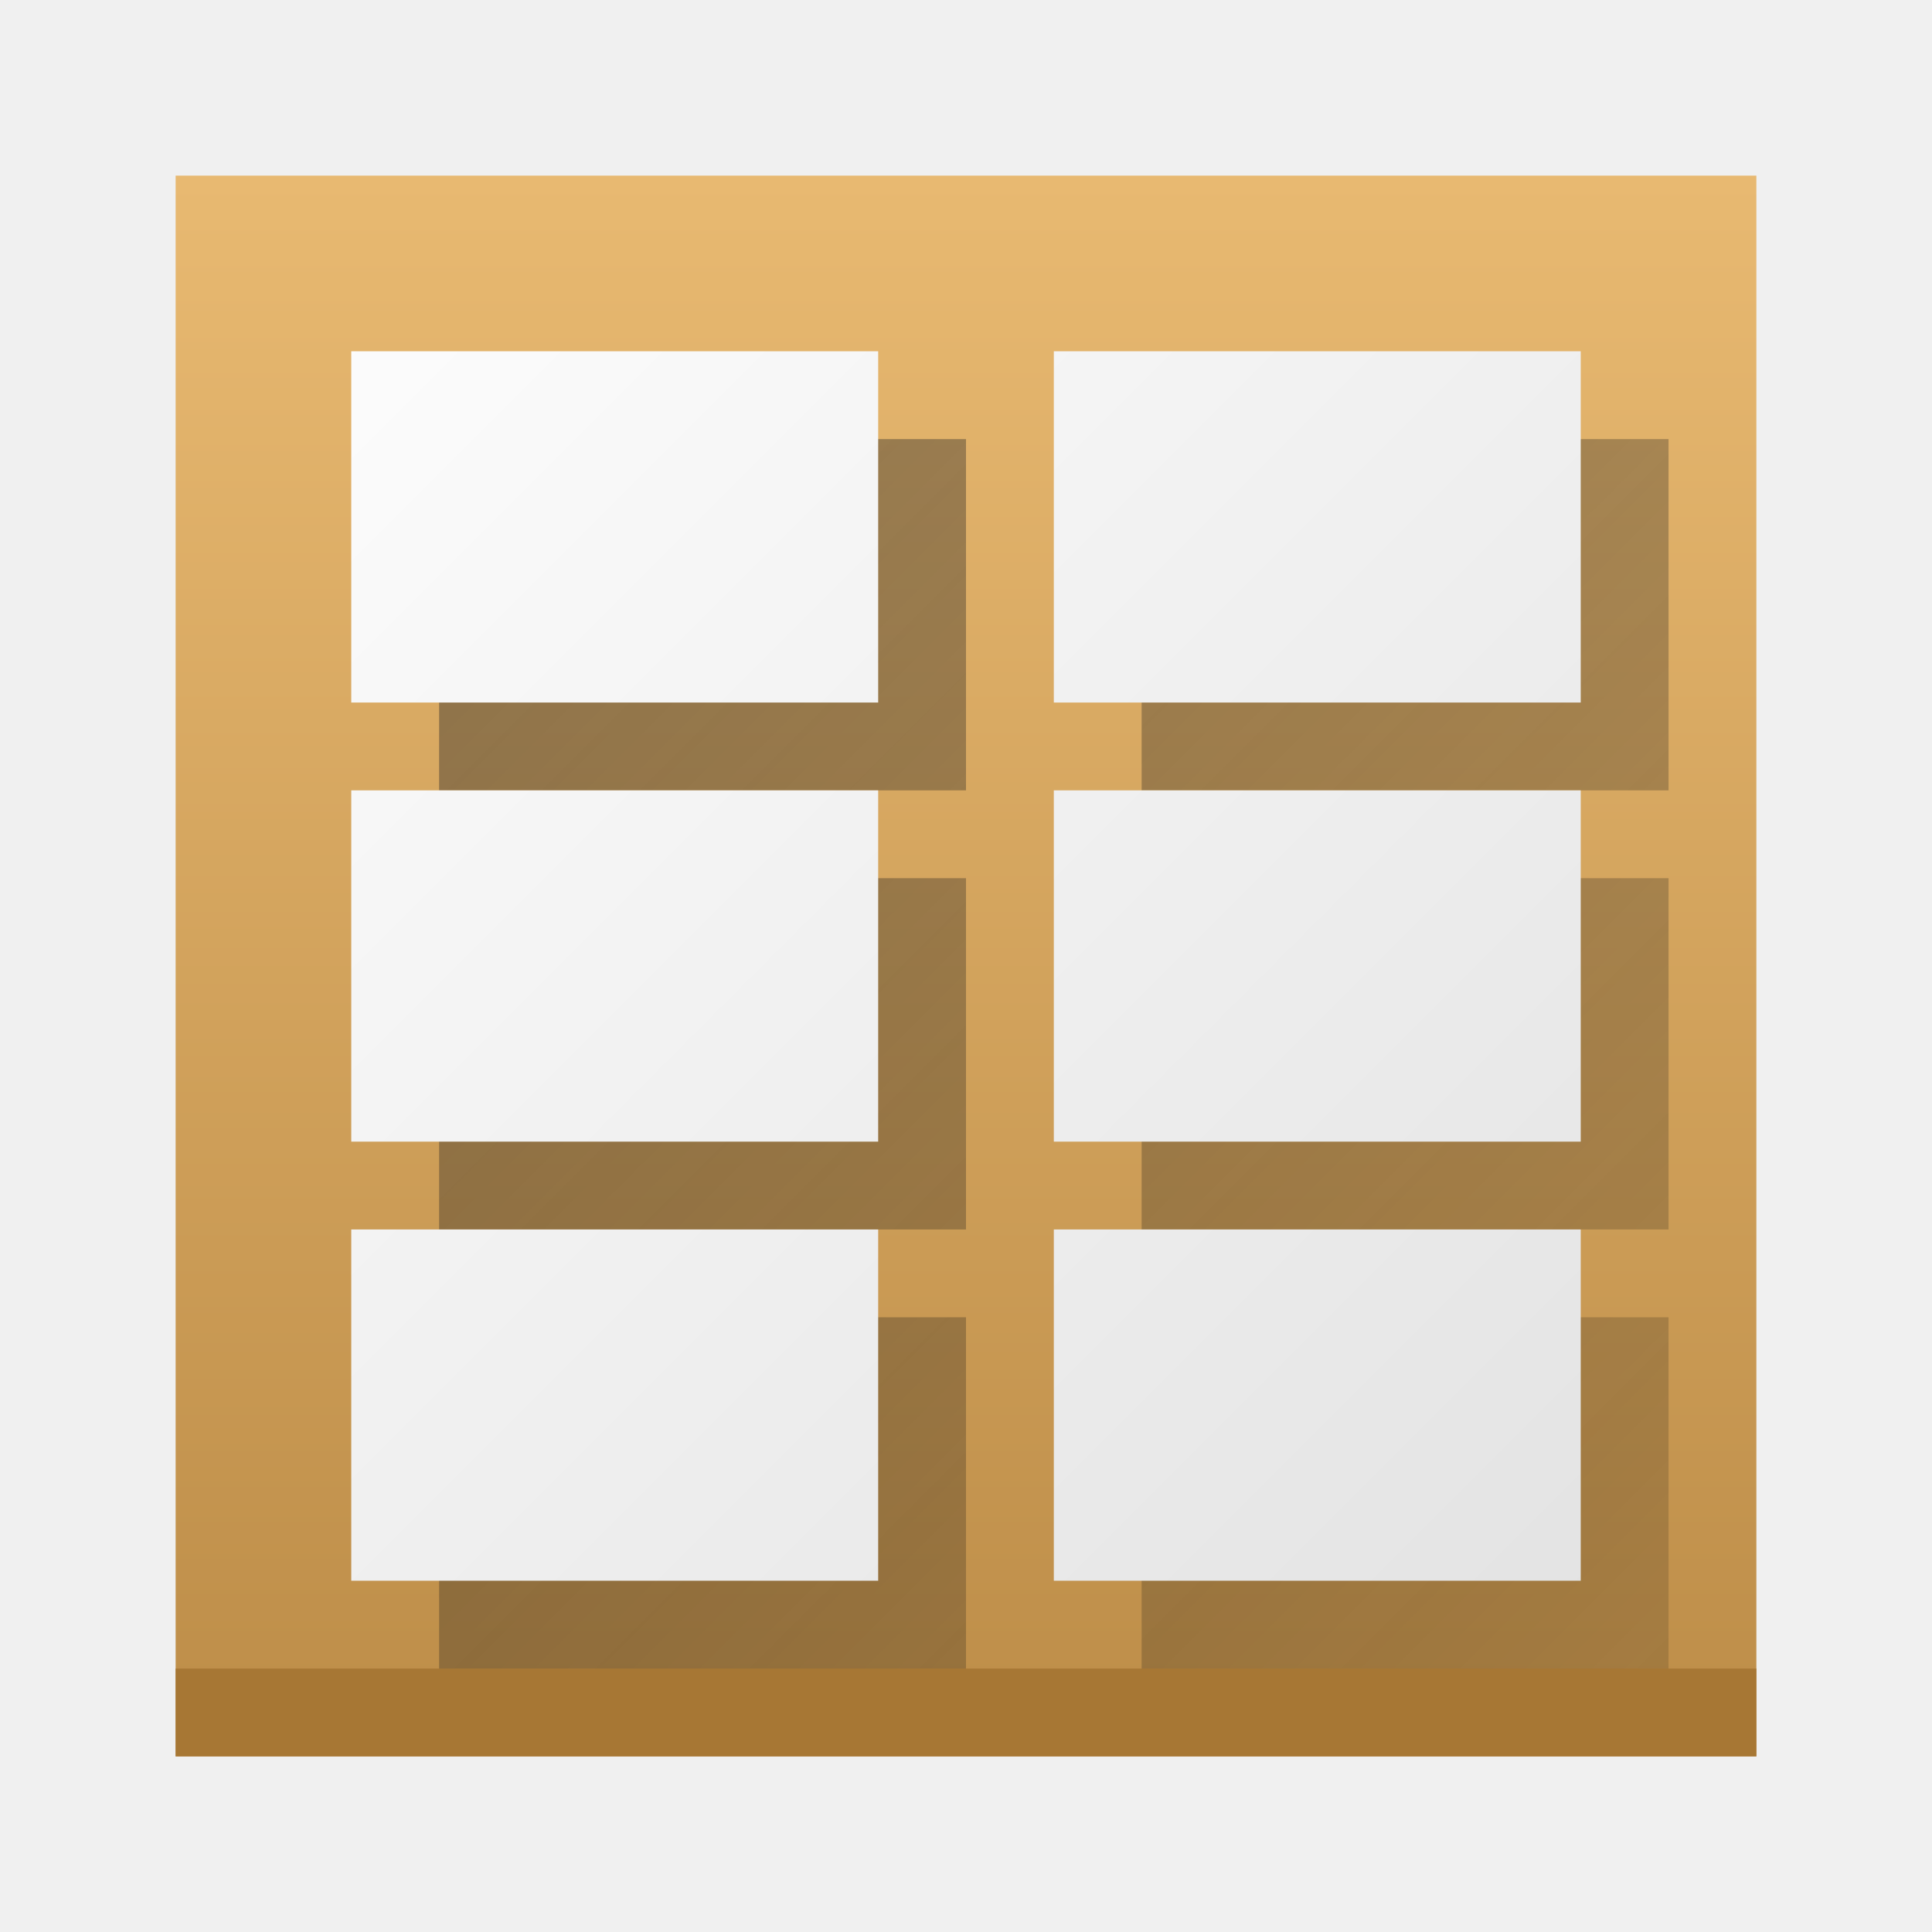
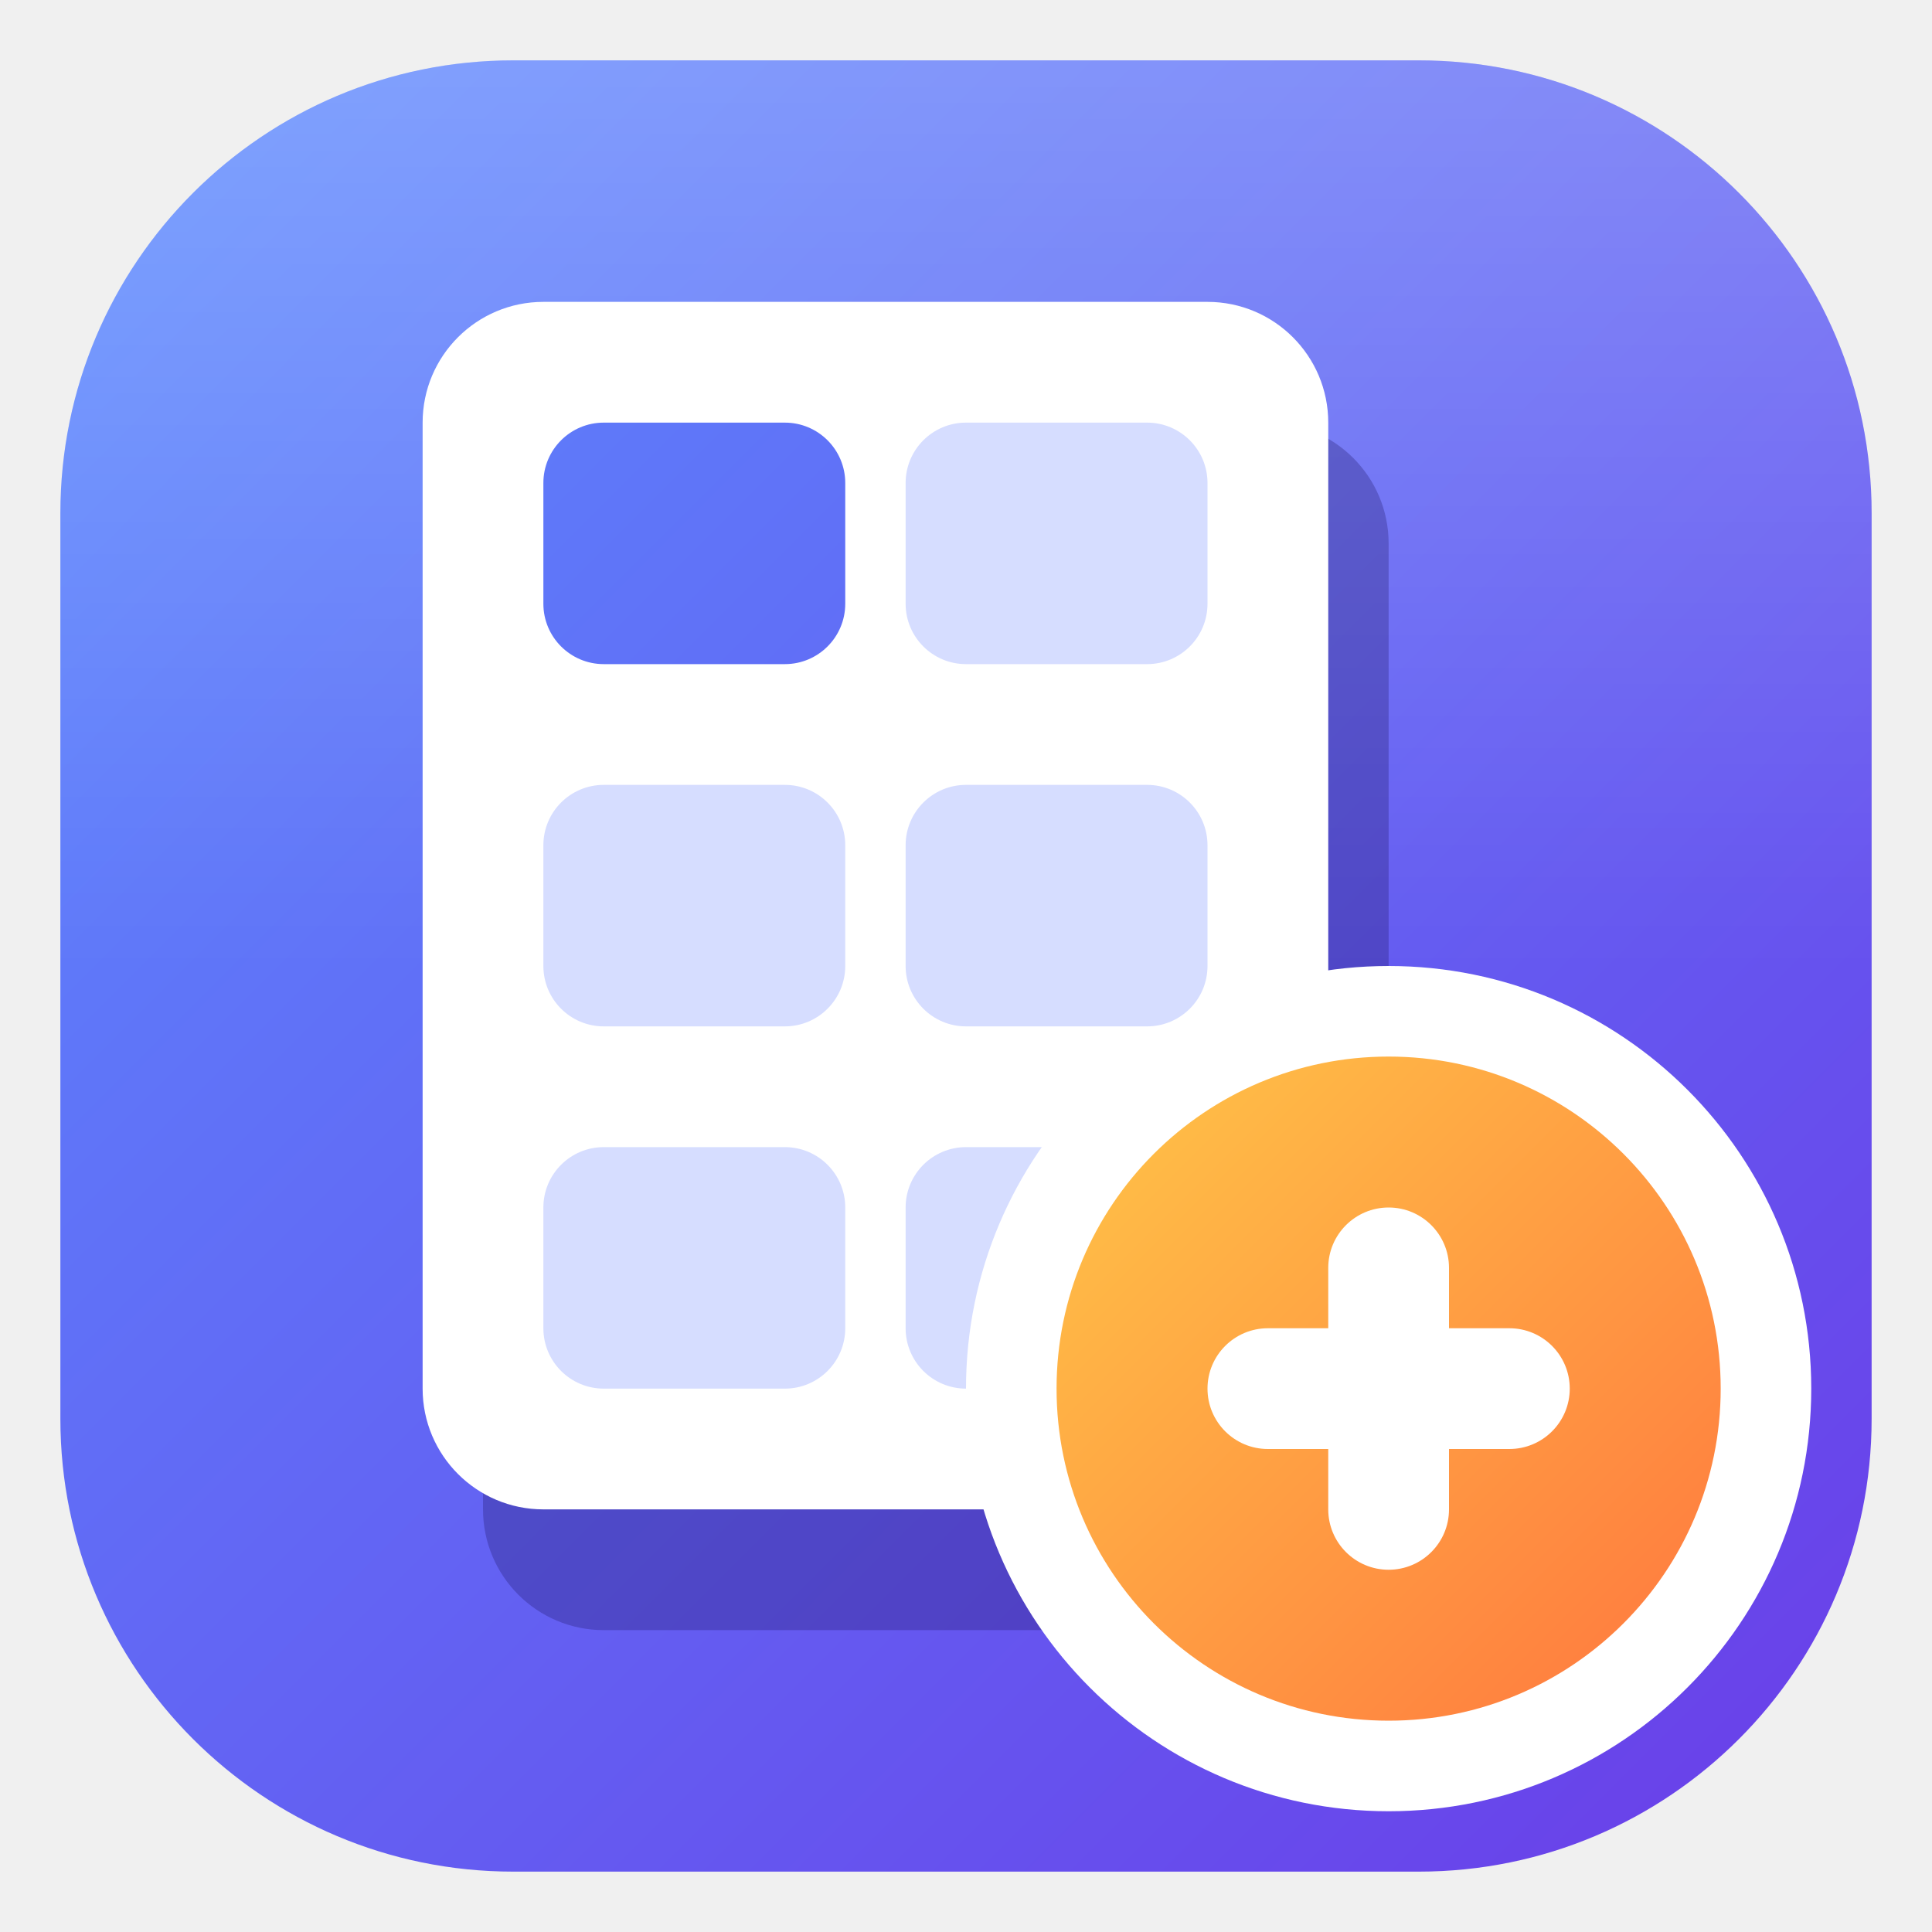
- <svg xmlns="http://www.w3.org/2000/svg" width="22" height="22">
+ <svg xmlns="http://www.w3.org/2000/svg" width="22" height="22" viewBox="0 0 32 32">
  <defs>
-     <linearGradient id="a" x1="0" x2="0" y1="18" y2="0" gradientUnits="userSpaceOnUse">
-       <stop stop-color="#bd8d48" />
-       <stop offset="1" stop-color="#e8b971" />
+     <linearGradient id="bg" x1="1" y1="1" x2="31" y2="31" gradientUnits="userSpaceOnUse">
+       <stop offset="0" stop-color="#5b8cff" />
+       <stop offset="1" stop-color="#6a3de8" />
    </linearGradient>
-     <linearGradient id="b" x1="0" x2="18" y1="0" y2="18" gradientUnits="userSpaceOnUse">
-       <stop stop-color="#333333" stop-opacity="0.5" />
-       <stop offset="1" stop-opacity="0.125" />
+     <linearGradient id="gloss" x1="0" y1="1" x2="0" y2="16" gradientUnits="userSpaceOnUse">
+       <stop offset="0" stop-color="#ffffff" stop-opacity="0.22" />
+       <stop offset="1" stop-color="#ffffff" stop-opacity="0" />
    </linearGradient>
-     <linearGradient id="c" x1="0" x2="18" y1="0" y2="18" gradientUnits="userSpaceOnUse">
-       <stop stop-color="#ffffff" />
-       <stop offset="1" stop-color="#e0e0e0" />
+     <linearGradient id="accent" x1="1" y1="1" x2="31" y2="31" gradientUnits="userSpaceOnUse">
+       <stop offset="0" stop-color="#5b8cff" />
+       <stop offset="1" stop-color="#6a3de8" />
+     </linearGradient>
+     <linearGradient id="badge" x1="18" y1="18" x2="30" y2="30" gradientUnits="userSpaceOnUse">
+       <stop offset="0" stop-color="#ffc247" />
+       <stop offset="1" stop-color="#ff6b3d" />
    </linearGradient>
  </defs>
-   <g transform="translate(2 2)">
-     <rect fill="url(#a)" x="0" y="0" width="18" height="18" />
-     <rect fill="#a77734" x="0" y="17" width="18" height="1" />
-     <rect fill="url(#b)" x="3" y="3" width="6" height="4" />
-     <rect fill="url(#b)" x="11" y="3" width="6" height="4" />
-     <rect fill="url(#b)" x="3" y="8" width="6" height="4" />
-     <rect fill="url(#b)" x="11" y="8" width="6" height="4" />
-     <rect fill="url(#b)" x="3" y="13" width="6" height="4" />
-     <rect fill="url(#b)" x="11" y="13" width="6" height="4" />
-     <rect fill="url(#c)" x="2" y="2" width="6" height="4" />
-     <rect fill="url(#c)" x="10" y="2" width="6" height="4" />
-     <rect fill="url(#c)" x="2" y="7" width="6" height="4" />
-     <rect fill="url(#c)" x="10" y="7" width="6" height="4" />
-     <rect fill="url(#c)" x="2" y="12" width="6" height="4" />
-     <rect fill="url(#c)" x="10" y="12" width="6" height="4" />
-   </g>
+   <rect x="1" y="1" width="30" height="30" rx="7.5" fill="url(#bg)" />
+   <rect x="1" y="1" width="30" height="30" rx="7.5" fill="url(#gloss)" />
+   <rect x="8" y="7" width="15" height="20" rx="2" fill="#1c0f5c" fill-opacity="0.28" />
+   <rect x="7" y="5" width="15" height="20" rx="2" fill="#ffffff" />
+   <rect x="9" y="7" width="5" height="4" rx="1" fill="url(#accent)" />
+   <rect x="15" y="7" width="5" height="4" rx="1" fill="#d6ddff" />
+   <rect x="9" y="13" width="5" height="4" rx="1" fill="#d6ddff" />
+   <rect x="15" y="13" width="5" height="4" rx="1" fill="#d6ddff" />
+   <rect x="9" y="19" width="5" height="4" rx="1" fill="#d6ddff" />
+   <rect x="15" y="19" width="5" height="4" rx="1" fill="#d6ddff" />
+   <circle cx="23" cy="23" r="7" fill="#ffffff" />
+   <circle cx="23" cy="23" r="5.5" fill="url(#badge)" />
+   <rect x="20" y="22" width="6" height="2" rx="1" fill="#ffffff" />
+   <rect x="22" y="20" width="2" height="6" rx="1" fill="#ffffff" />
</svg>
